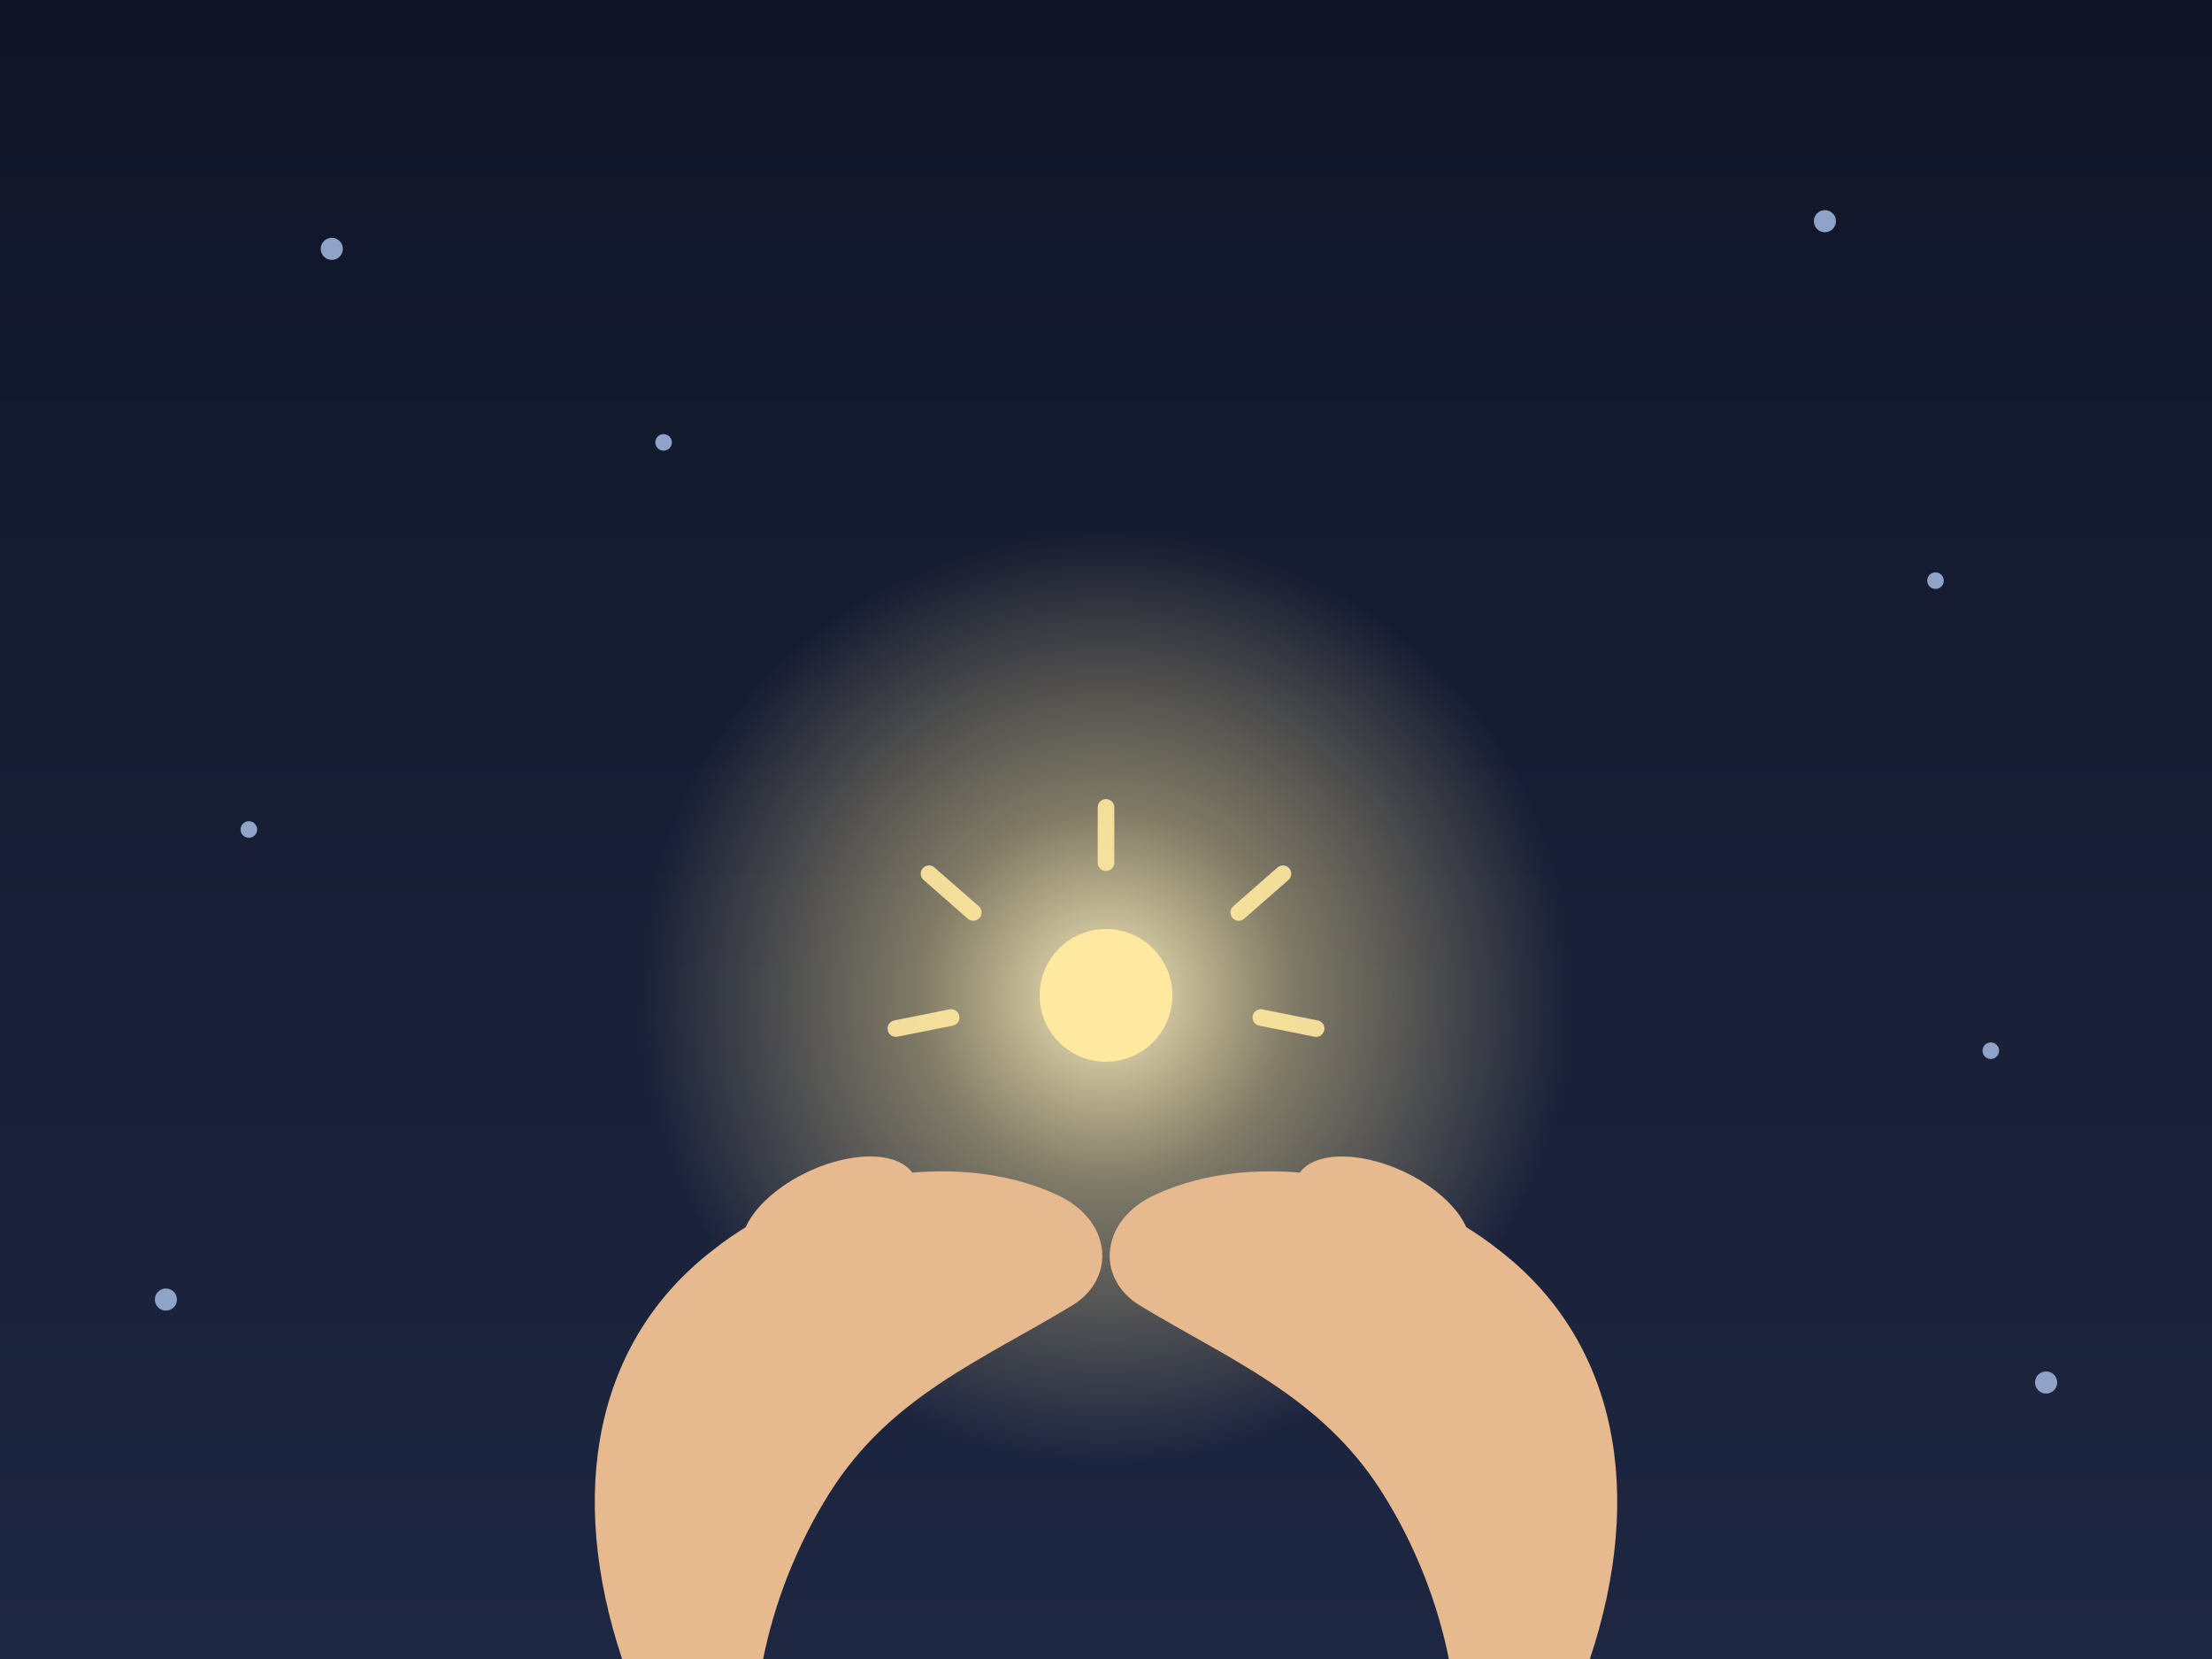
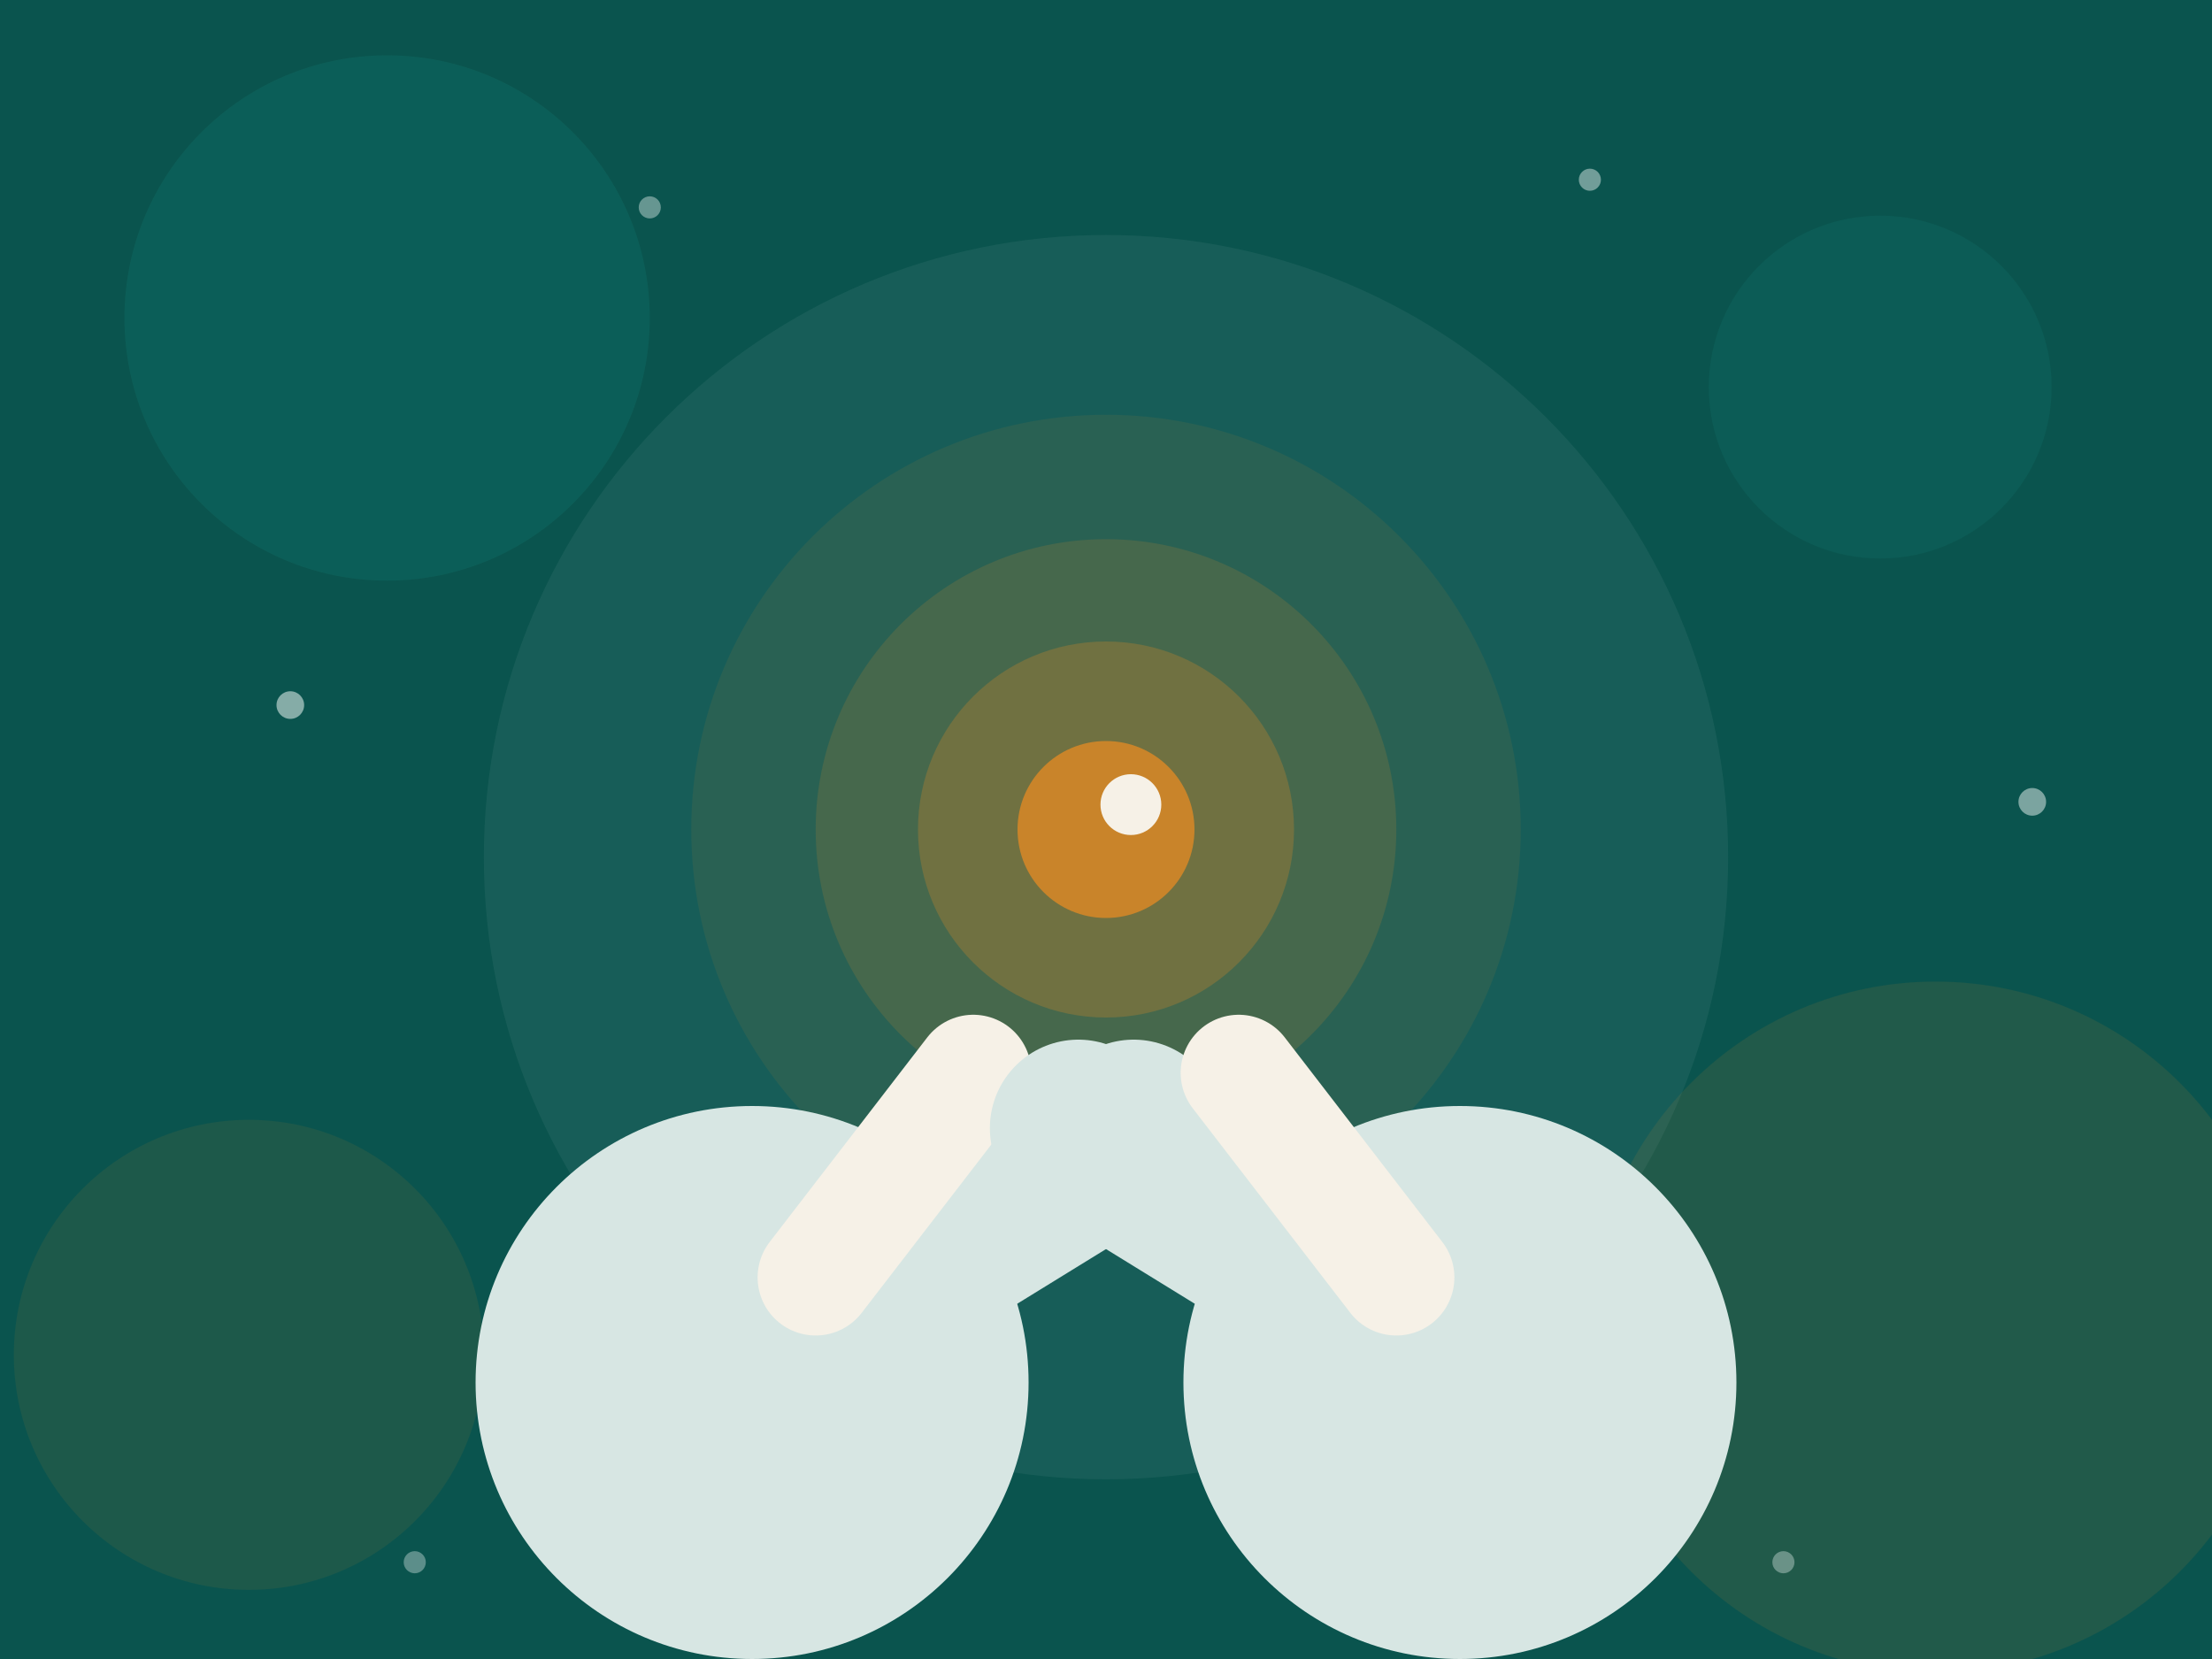
<svg xmlns="http://www.w3.org/2000/svg" width="800" height="600" viewBox="0 0 800 600">
-   <defs>
-     <linearGradient id="night" x1="0" y1="0" x2="0" y2="1">
-       <stop offset="0" stop-color="#101527" />
-       <stop offset="1" stop-color="#1E2742" />
-     </linearGradient>
-     <radialGradient id="lamp" cx="0.5" cy="0.5" r="0.5">
-       <stop offset="0" stop-color="#FFF3C4" stop-opacity="0.95" />
-       <stop offset="0.4" stop-color="#FFE9A0" stop-opacity="0.45" />
-       <stop offset="1" stop-color="#FFE9A0" stop-opacity="0" />
-     </radialGradient>
-   </defs>
-   <rect x="0" y="0" width="800" height="600" fill="url(#night)" />
-   <g fill="#8FA3C8">
-     <circle cx="120" cy="90" r="4" />
-     <circle cx="240" cy="160" r="3" />
-     <circle cx="660" cy="80" r="4" />
-     <circle cx="700" cy="210" r="3" />
-     <circle cx="90" cy="300" r="3" />
-     <circle cx="720" cy="380" r="3" />
-     <circle cx="60" cy="470" r="4" />
-     <circle cx="740" cy="500" r="4" />
+   <rect x="0" y="0" width="800" height="600" fill="#0a544e" />
+   <circle cx="400" cy="310" r="225" fill="#d7e6e3" opacity="0.07" />
+   <circle cx="140" cy="115" r="95" fill="#0e6b63" opacity="0.45" />
+   <circle cx="680" cy="140" r="62" fill="#0e6b63" opacity="0.35" />
+   <circle cx="700" cy="480" r="125" fill="#c9842a" opacity="0.12" />
+   <circle cx="90" cy="490" r="85" fill="#c9842a" opacity="0.10" />
+   <g fill="#d7e6e3">
+     <circle cx="105" cy="255" r="5" opacity="0.6" />
+     <circle cx="235" cy="75" r="4" opacity="0.45" />
+     <circle cx="575" cy="65" r="4" opacity="0.5" />
+     <circle cx="735" cy="290" r="5" opacity="0.55" />
+     <circle cx="645" cy="565" r="4" opacity="0.4" />
+     <circle cx="150" cy="565" r="4" opacity="0.4" />
  </g>
-   <circle cx="400" cy="360" r="170" fill="url(#lamp)" />
-   <circle cx="400" cy="360" r="24" fill="#FFE9A0" />
-   <g stroke="#FFE9A0" stroke-width="6" stroke-linecap="round" opacity="0.9">
-     <line x1="400" y1="312" x2="400" y2="292" />
-     <line x1="352" y1="330" x2="336" y2="316" />
-     <line x1="448" y1="330" x2="464" y2="316" />
-     <line x1="344" y1="368" x2="324" y2="372" />
-     <line x1="456" y1="368" x2="476" y2="372" />
-   </g>
-   <path d="M225 600 C 205 540, 215 485, 258 452 C 292 425, 345 415, 382 432 C 402 441, 404 462, 388 472 C 355 492, 322 505, 300 540 C 288 559, 280 580, 276 600 Z" fill="#E7B98E" />
-   <ellipse cx="300" cy="440" rx="34" ry="18" transform="rotate(-25 300 440)" fill="#E7B98E" />
-   <path d="M575 600 C 595 540, 585 485, 542 452 C 508 425, 455 415, 418 432 C 398 441, 396 462, 412 472 C 445 492, 478 505, 500 540 C 512 559, 520 580, 524 600 Z" fill="#E7B98E" />
-   <ellipse cx="500" cy="440" rx="34" ry="18" transform="rotate(25 500 440)" fill="#E7B98E" />
+   <circle cx="400" cy="300" r="150" fill="#c9842a" opacity="0.10" />
+   <circle cx="400" cy="300" r="105" fill="#c9842a" opacity="0.18" />
+   <circle cx="400" cy="300" r="68" fill="#c9842a" opacity="0.32" />
+   <circle cx="400" cy="300" r="32" fill="#c9842a" />
+   <circle cx="409" cy="291" r="11" fill="#f6f1e7" />
+   <circle cx="272" cy="500" r="100" fill="#d7e6e3" />
+   <line x1="285" y1="485" x2="410" y2="408" stroke="#d7e6e3" stroke-width="64" stroke-linecap="round" />
+   <line x1="295" y1="462" x2="352" y2="388" stroke="#f6f1e7" stroke-width="42" stroke-linecap="round" />
+   <circle cx="528" cy="500" r="100" fill="#d7e6e3" />
+   <line x1="515" y1="485" x2="390" y2="408" stroke="#d7e6e3" stroke-width="64" stroke-linecap="round" />
+   <line x1="505" y1="462" x2="448" y2="388" stroke="#f6f1e7" stroke-width="42" stroke-linecap="round" />
</svg>
